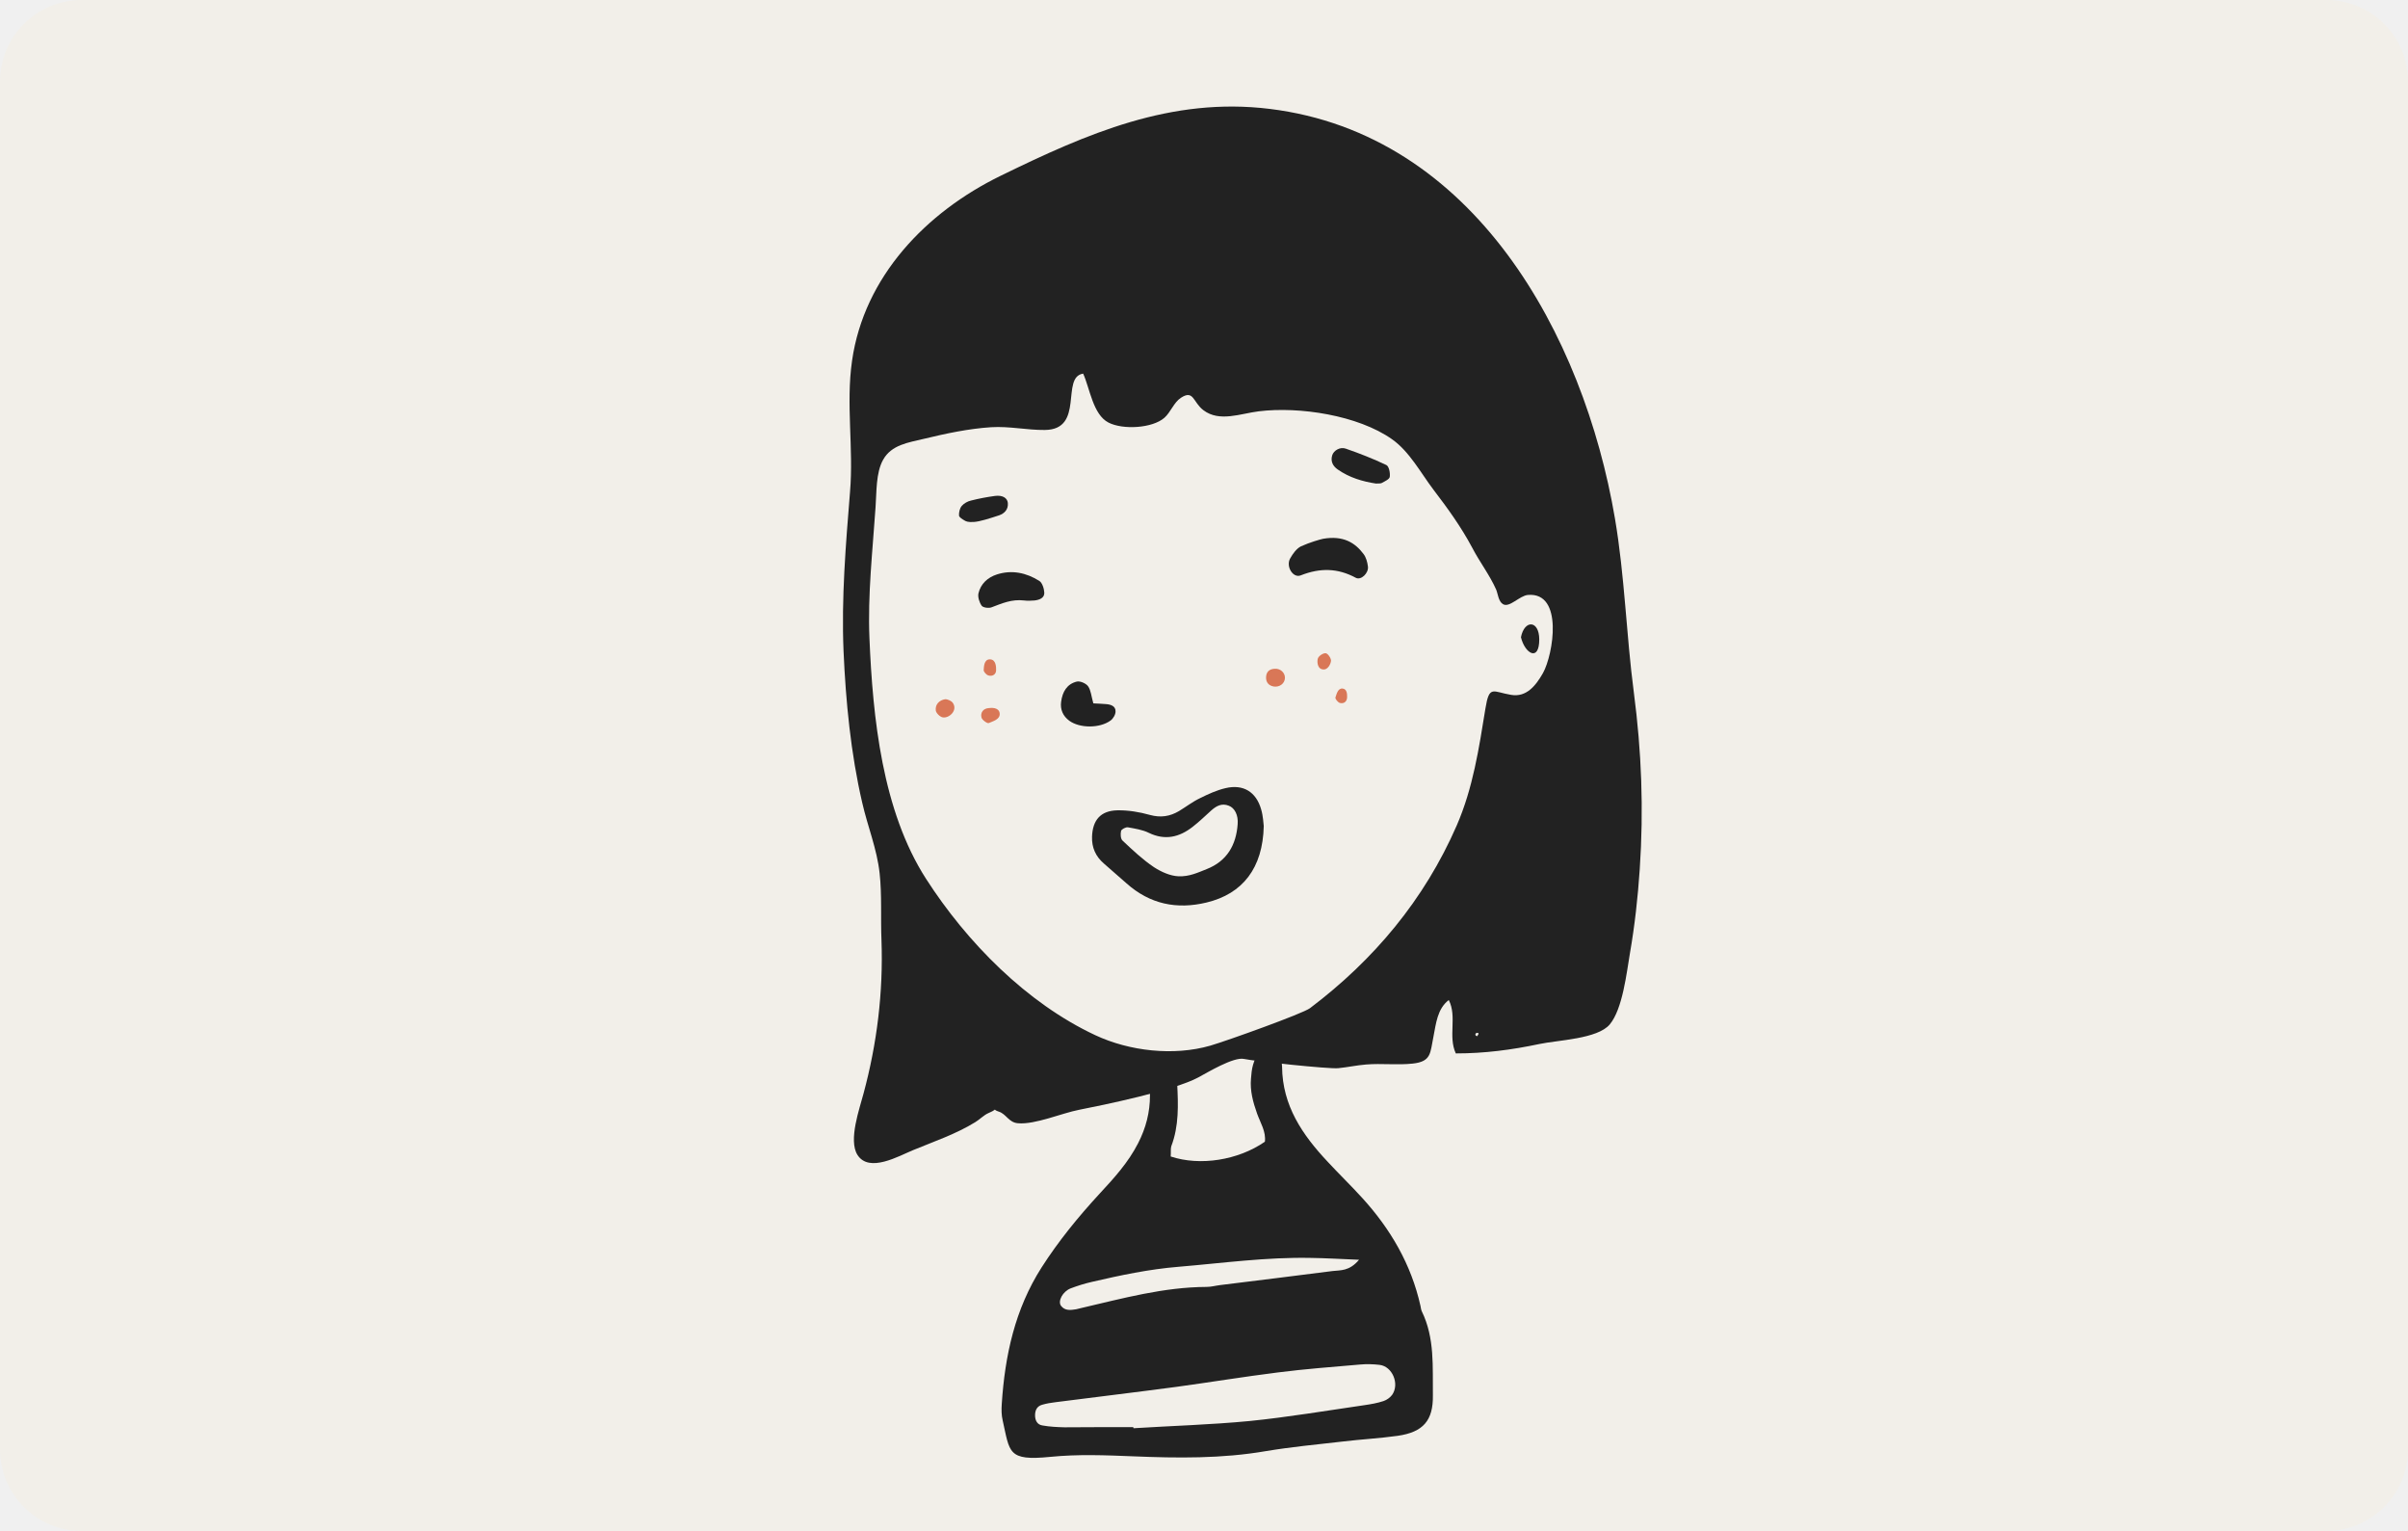
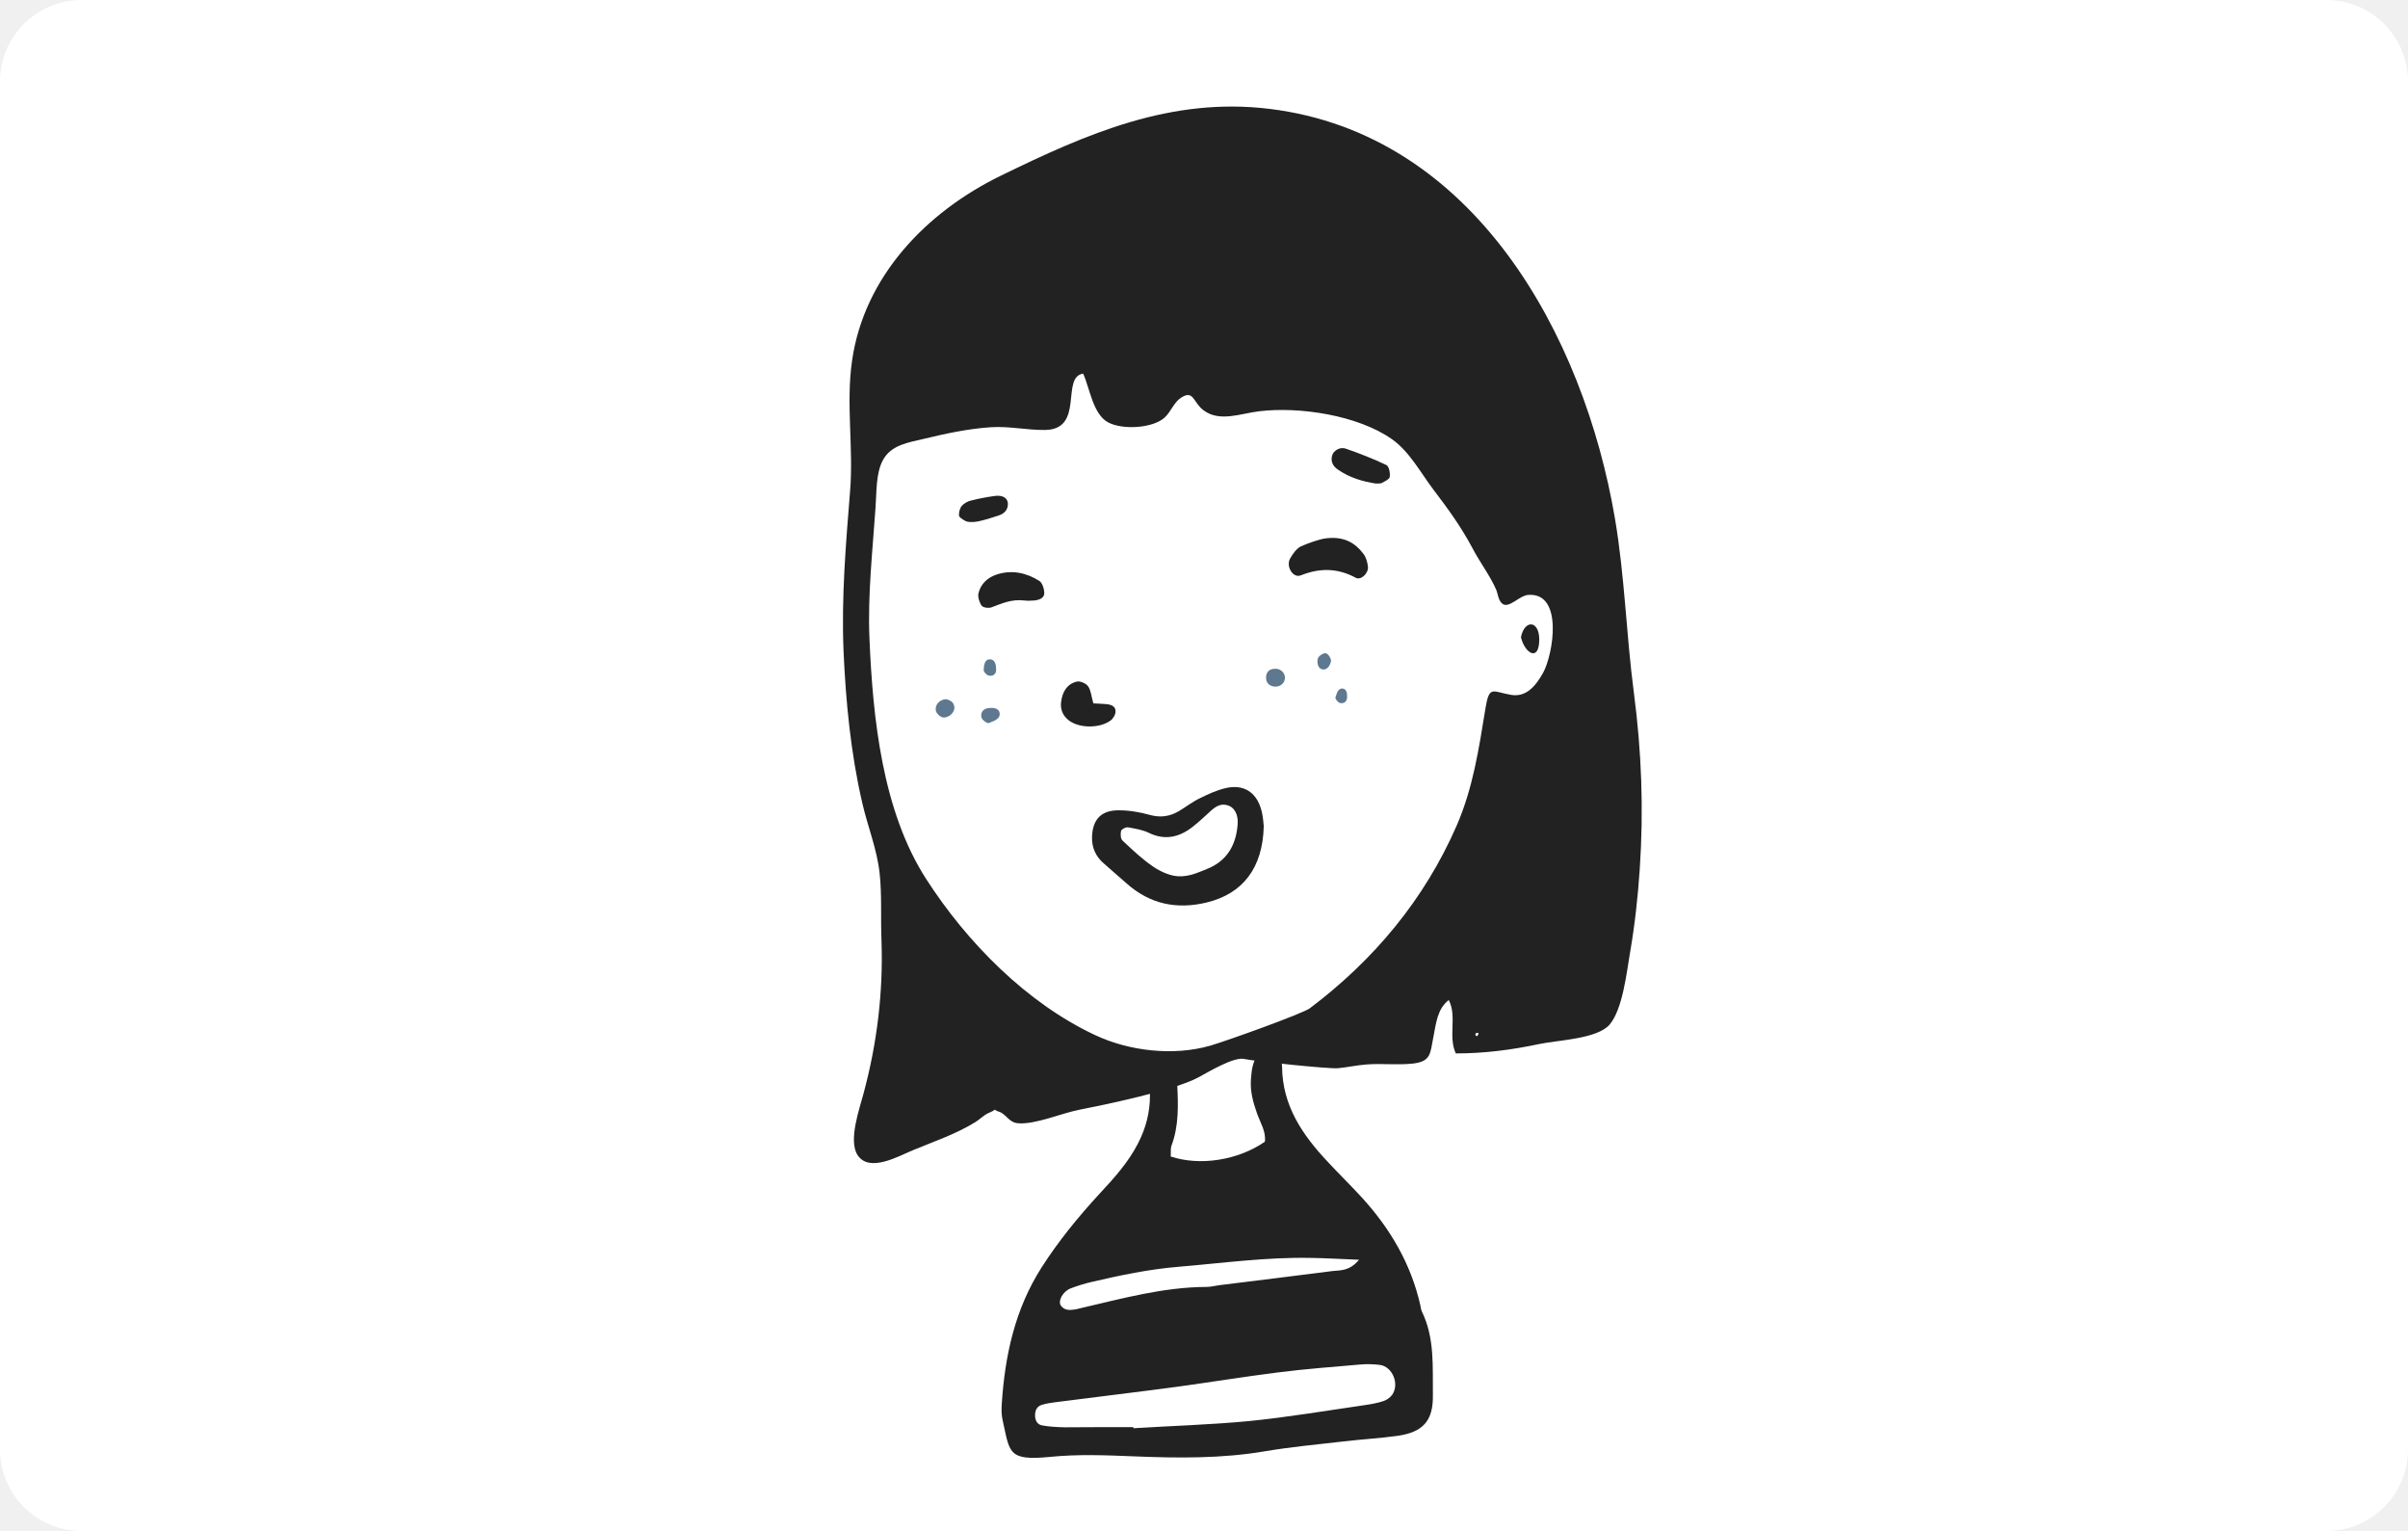
<svg xmlns="http://www.w3.org/2000/svg" width="236" height="150" viewBox="0 0 236 150" fill="none">
  <style>
-   .bg { fill: #F2EFE9; }
+   .bg { fill: #FFFFFF; }
  .ink { fill: #222222; }
+   .freckle { fill: #5E7890; }
  @media (prefers-color-scheme: dark) {
-     .bg { fill: #1C1A17; }
-     .ink { fill: #F2EFE9; }
+     .bg { fill: #181715; }
+     .ink { fill: #5E7890; }
+     .freckle { fill: #FFFFFF; }
  }
</style>
  <rect class="bg" width="236" height="150" rx="8" />
  <path d="M123.856 80.931C123.765 85.057 121.789 87.573 118.253 88.424C115.333 89.129 112.703 88.587 110.419 86.559C109.675 85.908 108.932 85.256 108.188 84.605C107.39 83.917 106.991 83.048 107.027 81.981C107.082 80.352 107.862 79.429 109.512 79.392C110.582 79.374 111.67 79.555 112.703 79.845C113.755 80.134 114.662 79.99 115.551 79.465C116.24 79.049 116.893 78.542 117.618 78.198C118.416 77.8 119.25 77.42 120.102 77.221C121.843 76.804 123.113 77.582 123.602 79.302C123.802 79.972 123.82 80.695 123.856 80.931ZM115.478 85.854C116.566 85.908 117.437 85.474 118.271 85.148C120.247 84.37 121.154 82.795 121.299 80.75C121.372 79.863 121.009 79.157 120.429 78.94C119.74 78.668 119.214 78.958 118.706 79.41C118.107 79.953 117.527 80.514 116.874 81.021C115.569 82.035 114.172 82.361 112.595 81.6C111.978 81.293 111.235 81.184 110.546 81.058C110.346 81.021 109.929 81.238 109.875 81.401C109.802 81.709 109.82 82.18 110.02 82.361C110.999 83.284 111.996 84.225 113.102 84.967C113.828 85.437 114.698 85.817 115.478 85.854Z" class="ink" />
  <path d="M129.677 52.787C131.654 52.443 132.814 53.185 133.63 54.271C133.884 54.597 134.011 55.068 134.066 55.502C134.156 56.136 133.395 56.896 132.869 56.606C131.092 55.647 129.369 55.629 127.483 56.371C126.721 56.678 125.996 55.484 126.449 54.706C126.703 54.253 127.066 53.746 127.501 53.529C128.39 53.131 129.333 52.86 129.677 52.787Z" class="ink" />
  <path d="M100.372 58.832C99.139 58.687 98.196 59.122 97.181 59.502C96.909 59.61 96.365 59.538 96.219 59.357C95.984 59.031 95.82 58.506 95.893 58.144C96.111 57.203 96.8 56.57 97.707 56.28C99.175 55.81 100.59 56.117 101.859 56.914C102.149 57.095 102.331 57.674 102.349 58.072C102.367 58.597 101.859 58.778 101.388 58.832C101.025 58.868 100.662 58.868 100.372 58.832Z" class="ink" />
  <path d="M107.154 68.913C107.717 68.949 108.061 68.949 108.406 68.986C108.877 69.022 109.349 69.185 109.331 69.71C109.331 70.017 109.095 70.415 108.841 70.596C107.771 71.375 105.812 71.356 104.797 70.615C104.18 70.162 103.89 69.51 103.999 68.75C104.126 67.791 104.561 67.013 105.54 66.778C105.867 66.705 106.447 66.959 106.647 67.248C106.919 67.646 106.955 68.207 107.154 68.913Z" class="ink" />
  <path d="M134.845 47.376C133.54 47.177 132.252 46.797 131.11 46C130.638 45.674 130.384 45.204 130.566 44.607C130.711 44.136 131.345 43.756 131.89 43.955C133.25 44.426 134.592 44.95 135.879 45.566C136.133 45.693 136.26 46.344 136.205 46.724C136.169 46.959 135.716 47.158 135.426 47.321C135.281 47.394 135.063 47.358 134.845 47.376Z" class="ink" />
  <path d="M95.44 51.14C94.878 51.176 94.678 51.086 94.533 50.995C94.315 50.869 94.007 50.688 93.989 50.507C93.971 50.199 94.061 49.801 94.261 49.566C94.479 49.312 94.841 49.113 95.168 49.041C95.948 48.842 96.727 48.697 97.525 48.588C98.269 48.498 98.722 48.787 98.776 49.276C98.831 49.928 98.432 50.308 97.924 50.489C96.981 50.796 96.038 51.104 95.44 51.14Z" class="ink" />
-   <path d="M125.933 66.429C125.914 66.972 125.407 67.352 124.826 67.261C124.337 67.171 124.065 66.845 124.083 66.356C124.101 65.85 124.373 65.56 124.899 65.524C125.479 65.469 125.951 65.904 125.933 66.429Z" fill="#D97757" />
-   <path d="M93.364 68.836C93.926 69.596 93.001 70.41 92.384 70.284C92.112 70.23 91.75 69.868 91.713 69.614C91.641 69.017 92.058 68.601 92.62 68.51C92.892 68.492 93.255 68.691 93.364 68.836Z" fill="#D97757" />
-   <path d="M97.97 69.849C98.078 70.501 97.244 70.682 96.9 70.845C96.755 70.899 96.247 70.537 96.192 70.302C96.066 69.813 96.374 69.415 96.882 69.379C97.154 69.343 97.861 69.288 97.97 69.849Z" fill="#D97757" />
-   <path d="M129.596 65.578C129.052 65.469 129.088 64.709 129.16 64.51C129.251 64.257 129.686 63.967 129.94 64.004C130.158 64.04 130.466 64.51 130.448 64.746C130.43 64.999 130.158 65.705 129.596 65.578Z" fill="#D97757" />
-   <path d="M131.572 67.46C132.044 67.496 132.026 68.076 132.026 68.293C132.026 68.709 131.736 68.981 131.318 68.872C131.119 68.818 130.829 68.456 130.883 68.329C130.992 68.04 131.101 67.424 131.572 67.46Z" fill="#D97757" />
-   <path d="M97.027 64.601C97.643 64.619 97.625 65.397 97.625 65.669C97.625 66.085 97.244 66.302 96.863 66.175C96.664 66.121 96.374 65.795 96.41 65.632C96.428 65.361 96.428 64.583 97.027 64.601Z" fill="#D97757" />
+   <path d="M125.933 66.429C125.914 66.972 125.407 67.352 124.826 67.261C124.337 67.171 124.065 66.845 124.083 66.356C124.101 65.85 124.373 65.56 124.899 65.524C125.479 65.469 125.951 65.904 125.933 66.429Z" class="freckle" />
+   <path d="M93.364 68.836C93.926 69.596 93.001 70.41 92.384 70.284C92.112 70.23 91.75 69.868 91.713 69.614C91.641 69.017 92.058 68.601 92.62 68.51C92.892 68.492 93.255 68.691 93.364 68.836Z" class="freckle" />
+   <path d="M97.97 69.849C98.078 70.501 97.244 70.682 96.9 70.845C96.755 70.899 96.247 70.537 96.192 70.302C96.066 69.813 96.374 69.415 96.882 69.379C97.154 69.343 97.861 69.288 97.97 69.849Z" class="freckle" />
+   <path d="M129.596 65.578C129.052 65.469 129.088 64.709 129.16 64.51C129.251 64.257 129.686 63.967 129.94 64.004C130.158 64.04 130.466 64.51 130.448 64.746C130.43 64.999 130.158 65.705 129.596 65.578Z" class="freckle" />
+   <path d="M131.572 67.46C132.044 67.496 132.026 68.076 132.026 68.293C132.026 68.709 131.736 68.981 131.318 68.872C131.119 68.818 130.829 68.456 130.883 68.329C130.992 68.04 131.101 67.424 131.572 67.46Z" class="freckle" />
+   <path d="M97.027 64.601C97.643 64.619 97.625 65.397 97.625 65.669C97.625 66.085 97.244 66.302 96.863 66.175C96.664 66.121 96.374 65.795 96.41 65.632C96.428 65.361 96.428 64.583 97.027 64.601Z" class="freckle" />
  <path d="M114.736 113.309C117.619 114.269 121.355 113.671 123.966 111.862C124.093 110.884 123.531 110.015 123.204 109.111C122.805 107.988 122.497 106.866 122.606 105.672C122.642 105.219 122.678 104.767 122.805 104.332C123.059 103.355 123.73 102.722 124.419 102.722C125.108 102.722 125.634 103.373 125.652 104.532C125.689 108.332 127.647 111.192 130.113 113.816C131.22 115.011 132.398 116.151 133.486 117.345C136.279 120.404 138.31 123.879 139.217 127.951C139.253 128.132 139.271 128.313 139.344 128.476C140.631 131.101 140.396 133.924 140.432 136.711C140.468 139.173 139.489 140.313 136.986 140.675C135.191 140.928 133.378 141.019 131.582 141.236C129.062 141.525 126.541 141.761 124.057 142.177C119.741 142.919 115.407 142.865 111.054 142.684C108.334 142.575 105.65 142.467 102.93 142.738C98.741 143.154 98.977 142.304 98.27 139.173C98.143 138.648 98.143 138.087 98.179 137.562C98.487 132.82 99.467 128.277 102.078 124.187C103.746 121.581 105.687 119.21 107.772 116.947C109.187 115.427 110.583 113.889 111.544 112.006C112.306 110.522 112.705 108.984 112.705 107.319C112.705 106.504 112.741 105.69 112.832 104.894C112.904 104.278 113.357 103.952 113.956 103.916C114.572 103.898 114.971 104.296 115.153 104.839C115.298 105.256 115.352 105.726 115.37 106.16C115.479 108.242 115.552 110.323 114.79 112.314C114.717 112.585 114.772 112.875 114.736 113.309ZM111.073 139.824C111.073 139.86 111.073 139.897 111.091 139.933C114.881 139.697 118.671 139.589 122.461 139.227C126.233 138.847 129.986 138.213 133.74 137.67C134.357 137.58 134.992 137.471 135.59 137.272C135.916 137.164 136.243 136.928 136.442 136.657C137.186 135.589 136.46 133.87 135.209 133.725C134.593 133.652 133.94 133.634 133.323 133.689C130.621 133.924 127.919 134.123 125.235 134.467C121.917 134.883 118.616 135.426 115.298 135.879C111.363 136.403 107.409 136.874 103.456 137.381C103.003 137.435 102.568 137.507 102.132 137.634C101.625 137.779 101.443 138.177 101.443 138.666C101.443 139.173 101.661 139.589 102.169 139.661C102.876 139.788 103.601 139.824 104.327 139.842C106.539 139.824 108.806 139.824 111.073 139.824ZM133.196 123.427C131.347 123.354 129.914 123.264 128.481 123.246C124.129 123.155 119.831 123.752 115.515 124.114C112.614 124.35 109.803 124.947 106.992 125.599C106.285 125.761 105.596 125.979 104.925 126.232C104.145 126.54 103.656 127.481 103.982 127.933C104.363 128.44 104.925 128.368 105.469 128.277C105.65 128.241 105.814 128.187 105.995 128.15C110.039 127.209 114.047 126.105 118.254 126.087C118.707 126.087 119.142 125.96 119.596 125.906C123.259 125.454 126.94 125.001 130.603 124.531C131.365 124.44 132.235 124.567 133.196 123.427Z" class="ink" />
  <path d="M142.679 103.21C141.9 101.527 142.824 99.627 141.99 97.98C140.866 98.831 140.739 100.296 140.485 101.582C140.159 103.156 140.304 104.007 138.454 104.206C136.949 104.369 135.389 104.17 133.884 104.296C132.959 104.369 132.071 104.568 131.146 104.658C130.257 104.749 122.913 103.971 121.934 103.753C120.9 103.518 118.289 105.111 117.437 105.563C115.061 106.848 108.007 108.296 105.776 108.731C104.072 109.056 101.46 110.197 99.774 110.052C98.849 109.979 98.631 109.147 97.888 108.912C96.891 108.586 98.287 108.459 96.836 109.074C96.455 109.237 95.929 109.744 95.585 109.943C93.717 111.101 91.523 111.844 89.51 112.676C88.095 113.255 85.176 114.956 84.033 113.147C83.127 111.699 84.251 108.604 84.632 107.138C85.956 102.233 86.572 97.202 86.391 92.134C86.3 89.962 86.445 87.7 86.209 85.564C85.956 83.193 85.031 80.967 84.505 78.65C83.38 73.818 82.891 68.732 82.673 63.791C82.456 58.561 82.891 53.385 83.308 48.19C83.671 43.901 82.891 39.611 83.507 35.34C84.686 27.105 90.761 20.789 98.069 17.223C106.52 13.097 114.771 9.477 124.454 10.671C144.438 13.133 155.21 32.77 158.275 50.796C159.236 56.443 159.381 62.162 160.125 67.827C160.886 73.637 161.104 79.284 160.705 85.166C160.523 87.917 160.215 90.686 159.744 93.401C159.417 95.301 159.036 98.849 157.767 100.369C156.57 101.799 152.653 101.907 150.876 102.287C148.138 102.867 145.472 103.21 142.679 103.21ZM106.157 36.607C103.927 36.933 106.338 42.091 102.403 42.127C100.644 42.145 98.94 41.747 97.144 41.856C94.914 42 92.72 42.471 90.543 42.996C89.038 43.358 87.37 43.575 86.554 45.041C85.829 46.326 85.919 48.245 85.81 49.692C85.52 53.982 85.031 58.253 85.212 62.542C85.538 70.307 86.463 79.429 90.761 86.107C94.751 92.315 100.608 98.269 107.336 101.419C110.691 102.993 115.025 103.482 118.615 102.45C120.284 101.962 127.701 99.301 128.39 98.776C134.646 94.052 139.597 88.152 142.77 80.876C144.366 77.203 144.946 73.329 145.581 69.42C145.962 67.067 146.306 67.791 148.102 68.081C149.589 68.334 150.513 67.194 151.221 65.945C152.236 64.117 153.252 58 149.752 58.289C148.918 58.362 147.938 59.574 147.304 59.194C146.85 58.923 146.814 58.199 146.633 57.764C145.998 56.335 145.019 55.068 144.293 53.674C143.205 51.629 141.881 49.801 140.485 47.973C139.234 46.326 138.146 44.245 136.423 43.032C133.086 40.679 127.32 39.81 123.366 40.299C121.589 40.516 119.522 41.385 117.944 40.191C116.911 39.412 117.001 38.145 115.732 38.978C115.043 39.43 114.735 40.39 114.118 40.933C112.939 41.964 110.056 42.127 108.641 41.403C107.118 40.625 106.81 38.037 106.157 36.607ZM144.656 101.22C144.547 101.364 144.583 101.473 144.765 101.527C144.982 101.256 144.946 101.147 144.656 101.22Z" class="ink" />
  <path d="M149.063 62.434C149.407 60.696 150.84 60.751 150.858 62.633C150.858 64.895 149.443 64.027 149.063 62.434Z" class="ink" />
</svg>
